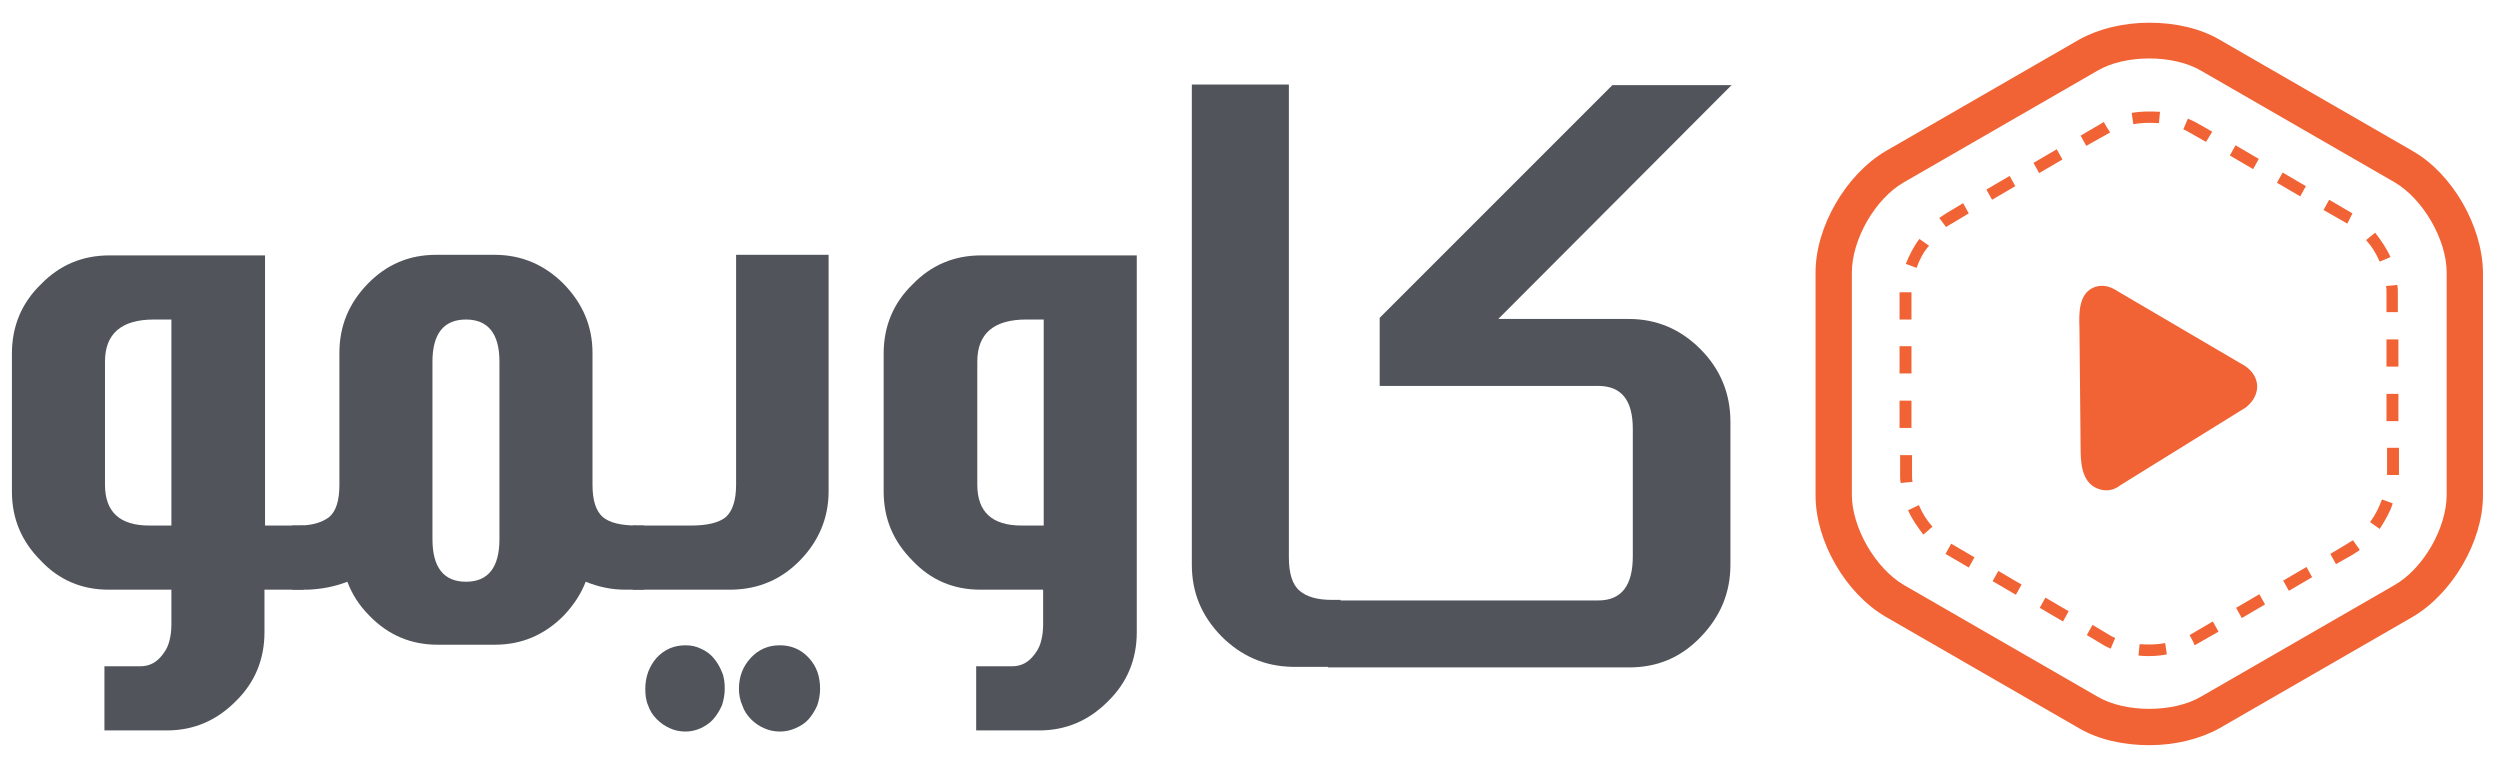
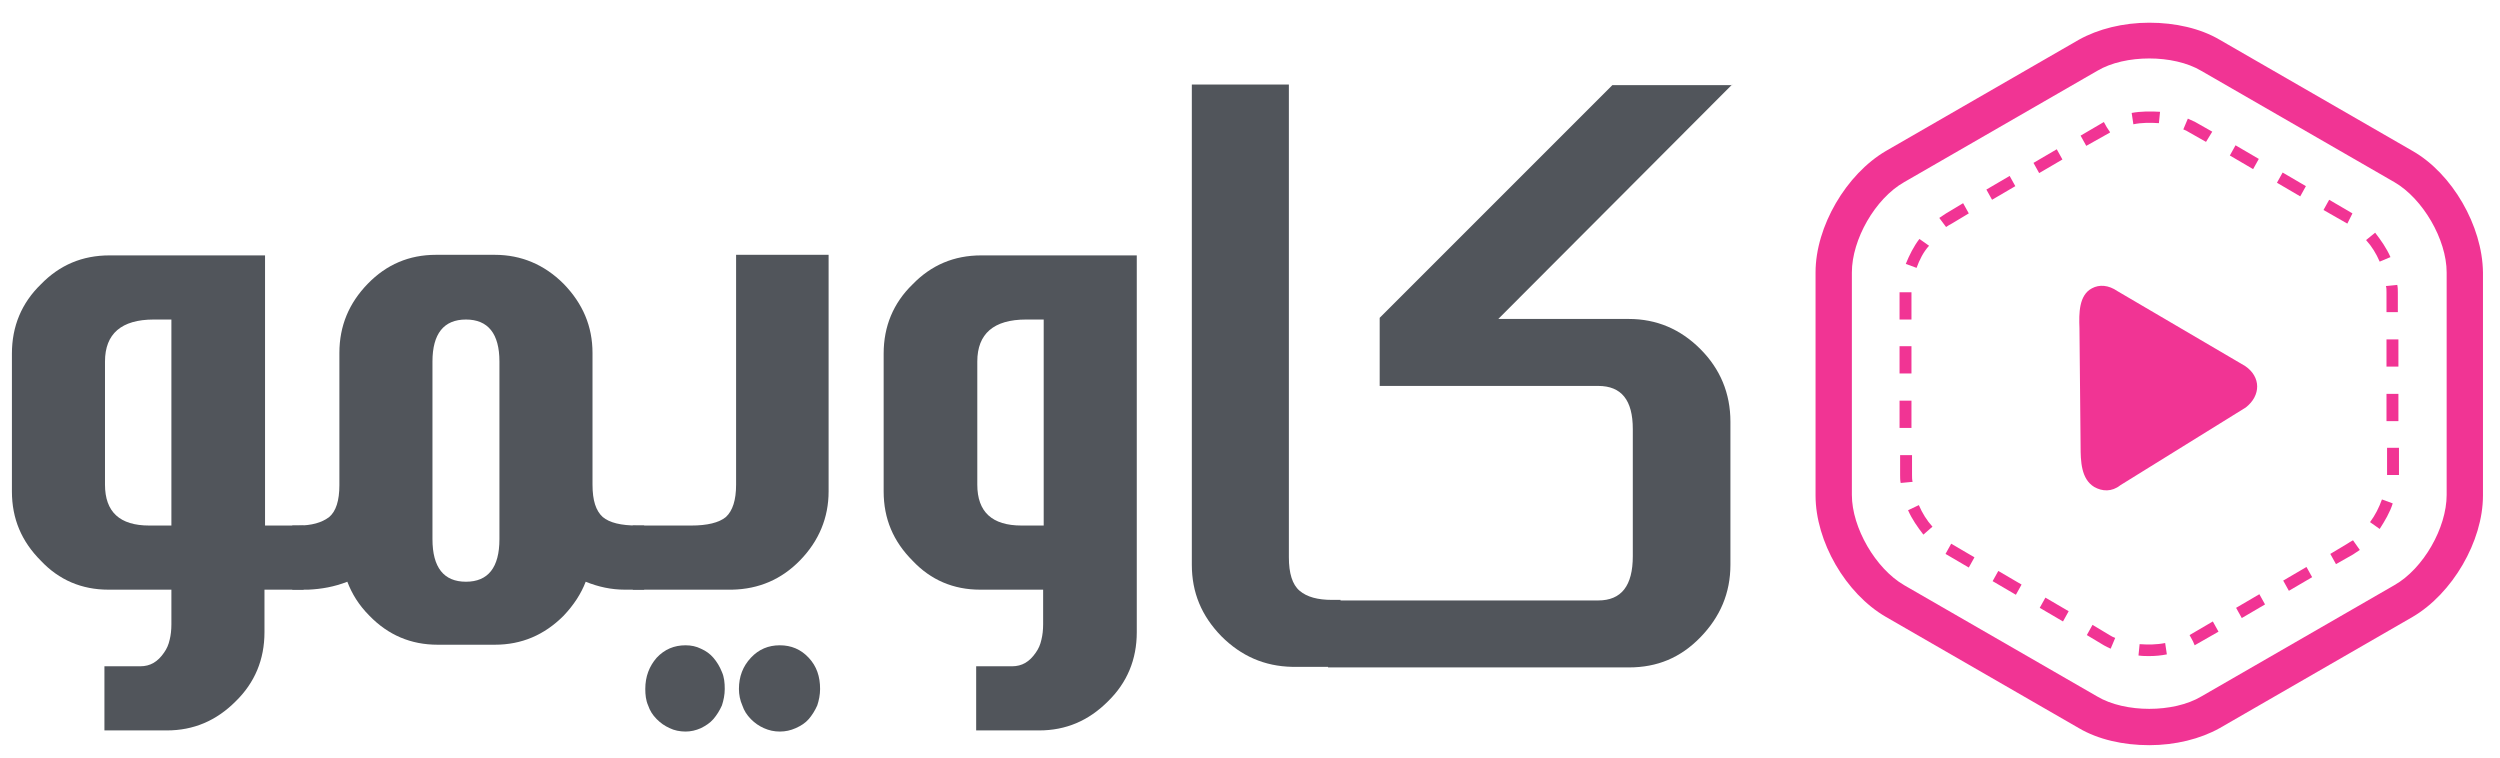
<svg xmlns="http://www.w3.org/2000/svg" version="1.1" id="Layer_1" x="0px" y="0px" width="440.5px" height="133.5px" viewBox="0 0 440.5 133.5" style="enable-background:new 0 0 440.5 133.5;" xml:space="preserve">
-   <path style="fill:#f16334" d="M425.1,26.6l-34-19.6c-3.4-2-7.8-3-12.4-3s-9,1.1-12.4,3l-34,19.6c-7,4.1-12.4,13.3-12.4,21.4v39.3  c0,8.1,5.3,17.3,12.4,21.4l34,19.6c3.4,2,7.8,3,12.4,3s9-1.1,12.4-3l34-19.6c7-4.1,12.4-13.3,12.4-21.4V48  C437.4,39.8,432.1,30.6,425.1,26.6z M431.1,87.2c0,5.8-4.1,13-9.2,15.9l-34,19.6c-2.5,1.5-5.9,2.2-9.2,2.2c-3.3,0-6.7-0.7-9.2-2.2  l-34-19.6c-5-2.9-9.2-10.1-9.2-15.9V48c0-5.8,4.1-13,9.2-15.9l34-19.6c2.5-1.5,5.9-2.2,9.2-2.2c3.3,0,6.7,0.7,9.2,2.2l34,19.6  c5,2.9,9.2,10.1,9.2,15.9V87.2z" />
-   <path style="fill:#f16334" d="M378.7,115.6c-0.6,0-1.2,0-1.9-0.1l0.2-2c1.5,0.1,3,0.1,4.5-0.2l0.3,2C380.8,115.5,379.8,115.6,378.7,115.6z M371.9,114.3  c-0.4-0.2-0.9-0.4-1.2-0.6l-3-1.8l1-1.8l3,1.8c0.3,0.2,0.7,0.4,1,0.5L371.9,114.3z M386.7,113.7l-0.3-0.7l-0.6-1.1l0,0v0l4.1-2.4  l1,1.8L386.7,113.7z M363.5,109.5l-4.1-2.4l1-1.8l4.1,2.4L363.5,109.5z M395,108.9l-1-1.8l4.1-2.4l1,1.8L395,108.9z M355.2,104.8  l-4.1-2.4l1-1.8l4.1,2.4L355.2,104.8z M403.3,104.1l-1-1.8l4.1-2.4l1,1.8L403.3,104.1z M346.9,100l-4.1-2.4l1-1.8l4.1,2.4L346.9,100  z M411.6,99.4l-1-1.8l3-1.8c0.3-0.2,0.6-0.4,1-0.6l1.2,1.7c-0.4,0.3-0.8,0.5-1.2,0.8L411.6,99.4z M338.9,94.2c-1-1.3-2-2.7-2.7-4.3  l1.9-0.9c0.6,1.4,1.4,2.7,2.4,3.8L338.9,94.2z M419.3,93.2l-1.7-1.2c0.9-1.2,1.6-2.6,2.1-4l1.9,0.7  C421.1,90.3,420.2,91.8,419.3,93.2z M334.9,85.1c-0.1-0.5-0.1-0.9-0.1-1.4v-3.5h2.1v3.5c0,0.4,0,0.8,0.1,1.2L334.9,85.1z   M420.6,83.7v-4.8h2.1v4.8L420.6,83.7z M336.8,75.4h-2.1v-4.8h2.1V75.4z M422.6,74.2h-2.1v-4.8h2.1V74.2z M336.8,65.8h-2.1v-4.8h2.1  V65.8z M422.6,64.6h-2.1v-4.8h2.1V64.6z M336.8,56.3h-2.1v-4.8l2.1,0V56.3z M422.6,55h-2.1v-3.5c0-0.4,0-0.8-0.1-1.1l2-0.2  c0.1,0.5,0.1,0.9,0.1,1.4V55z M337.7,47.2l-1.9-0.7c0.6-1.5,1.4-3.1,2.4-4.4l1.7,1.2C338.9,44.4,338.2,45.8,337.7,47.2z M419.3,46.1  c-0.6-1.4-1.4-2.7-2.4-3.8l1.6-1.3c1,1.3,2,2.7,2.7,4.3L419.3,46.1z M342.9,40l-1.2-1.6c0.4-0.3,0.8-0.5,1.2-0.8l3-1.8l1,1.8l-3,1.8  C343.5,39.6,343.2,39.8,342.9,40z M413.6,39.4l-4.2-2.4l1-1.8l4.1,2.4L413.6,39.4z M351,35.2l-1-1.8l4.1-2.4l1,1.8L351,35.2z   M405.3,34.6l-4.1-2.4l1-1.8l4.1,2.4L405.3,34.6z M359.3,30.5l-1-1.8l4.1-2.4l1,1.8L359.3,30.5z M397,29.8l-4.1-2.4l1-1.8L398,28  L397,29.8z M367.6,25.7l-1-1.8l4.1-2.4l0.5,0.9l0.6,0.9l-0.1,0.1l0,0l0,0L367.6,25.7z M388.7,25l-3-1.7c-0.3-0.2-0.7-0.4-1-0.5  l0.8-1.9c0.4,0.2,0.9,0.4,1.3,0.6l3,1.7L388.7,25z M375.9,21.9l-0.3-2c1.6-0.3,3.4-0.3,5-0.2l-0.2,2  C378.9,21.6,377.3,21.6,375.9,21.9z" />
-   <path style="fill:#f16334;fill-rule:evenodd;clip-rule:evenodd;" d="M395.6,64.5l-22.5-13.2c-1.6-1.1-3.2-1.2-4.5-0.5c-2.3,1.2-2.3,4.4-2.2,7  l0.2,20.8c0,2.7,0.1,5.8,2.4,7.2c1.4,0.8,3.1,0.9,4.6-0.3l22.1-13.7C398.4,69.7,398.4,66.4,395.6,64.5z" />
+   <path style="fill:#f13494" d="M425.1,26.6l-34-19.6c-3.4-2-7.8-3-12.4-3s-9,1.1-12.4,3l-34,19.6c-7,4.1-12.4,13.3-12.4,21.4v39.3  c0,8.1,5.3,17.3,12.4,21.4l34,19.6c3.4,2,7.8,3,12.4,3s9-1.1,12.4-3l34-19.6c7-4.1,12.4-13.3,12.4-21.4V48  C437.4,39.8,432.1,30.6,425.1,26.6z M431.1,87.2c0,5.8-4.1,13-9.2,15.9l-34,19.6c-2.5,1.5-5.9,2.2-9.2,2.2c-3.3,0-6.7-0.7-9.2-2.2  l-34-19.6c-5-2.9-9.2-10.1-9.2-15.9V48c0-5.8,4.1-13,9.2-15.9l34-19.6c2.5-1.5,5.9-2.2,9.2-2.2c3.3,0,6.7,0.7,9.2,2.2l34,19.6  c5,2.9,9.2,10.1,9.2,15.9V87.2z" />
+   <path style="fill:#f13494" d="M378.7,115.6c-0.6,0-1.2,0-1.9-0.1l0.2-2c1.5,0.1,3,0.1,4.5-0.2l0.3,2C380.8,115.5,379.8,115.6,378.7,115.6z M371.9,114.3  c-0.4-0.2-0.9-0.4-1.2-0.6l-3-1.8l1-1.8l3,1.8c0.3,0.2,0.7,0.4,1,0.5L371.9,114.3z M386.7,113.7l-0.3-0.7l-0.6-1.1l0,0v0l4.1-2.4  l1,1.8L386.7,113.7z M363.5,109.5l-4.1-2.4l1-1.8l4.1,2.4L363.5,109.5z M395,108.9l-1-1.8l4.1-2.4l1,1.8L395,108.9z M355.2,104.8  l-4.1-2.4l1-1.8l4.1,2.4L355.2,104.8z M403.3,104.1l-1-1.8l4.1-2.4l1,1.8L403.3,104.1z M346.9,100l-4.1-2.4l1-1.8l4.1,2.4L346.9,100  z M411.6,99.4l-1-1.8l3-1.8c0.3-0.2,0.6-0.4,1-0.6l1.2,1.7c-0.4,0.3-0.8,0.5-1.2,0.8L411.6,99.4z M338.9,94.2c-1-1.3-2-2.7-2.7-4.3  l1.9-0.9c0.6,1.4,1.4,2.7,2.4,3.8L338.9,94.2z M419.3,93.2l-1.7-1.2c0.9-1.2,1.6-2.6,2.1-4l1.9,0.7  C421.1,90.3,420.2,91.8,419.3,93.2z M334.9,85.1c-0.1-0.5-0.1-0.9-0.1-1.4v-3.5h2.1v3.5c0,0.4,0,0.8,0.1,1.2L334.9,85.1z   M420.6,83.7v-4.8h2.1v4.8L420.6,83.7z M336.8,75.4h-2.1v-4.8h2.1V75.4z M422.6,74.2h-2.1v-4.8h2.1V74.2z M336.8,65.8h-2.1v-4.8h2.1  V65.8z M422.6,64.6h-2.1v-4.8h2.1V64.6z M336.8,56.3h-2.1v-4.8l2.1,0V56.3z M422.6,55h-2.1v-3.5c0-0.4,0-0.8-0.1-1.1l2-0.2  c0.1,0.5,0.1,0.9,0.1,1.4V55z M337.7,47.2l-1.9-0.7c0.6-1.5,1.4-3.1,2.4-4.4l1.7,1.2C338.9,44.4,338.2,45.8,337.7,47.2z M419.3,46.1  c-0.6-1.4-1.4-2.7-2.4-3.8l1.6-1.3c1,1.3,2,2.7,2.7,4.3L419.3,46.1z M342.9,40l-1.2-1.6c0.4-0.3,0.8-0.5,1.2-0.8l3-1.8l1,1.8l-3,1.8  C343.5,39.6,343.2,39.8,342.9,40z M413.6,39.4l-4.2-2.4l1-1.8l4.1,2.4L413.6,39.4z M351,35.2l-1-1.8l4.1-2.4l1,1.8L351,35.2z   M405.3,34.6l-4.1-2.4l1-1.8l4.1,2.4L405.3,34.6z M359.3,30.5l-1-1.8l4.1-2.4l1,1.8L359.3,30.5z M397,29.8l-4.1-2.4l1-1.8L398,28  L397,29.8z M367.6,25.7l-1-1.8l4.1-2.4l0.5,0.9l0.6,0.9l-0.1,0.1l0,0l0,0L367.6,25.7z M388.7,25l-3-1.7c-0.3-0.2-0.7-0.4-1-0.5  l0.8-1.9c0.4,0.2,0.9,0.4,1.3,0.6l3,1.7L388.7,25z M375.9,21.9l-0.3-2c1.6-0.3,3.4-0.3,5-0.2l-0.2,2  C378.9,21.6,377.3,21.6,375.9,21.9z" />
+   <path style="fill:#f13494;fill-rule:evenodd;clip-rule:evenodd;" d="M395.6,64.5l-22.5-13.2c-1.6-1.1-3.2-1.2-4.5-0.5c-2.3,1.2-2.3,4.4-2.2,7  l0.2,20.8c0,2.7,0.1,5.8,2.4,7.2c1.4,0.8,3.1,0.9,4.6-0.3l22.1-13.7C398.4,69.7,398.4,66.4,395.6,64.5z" />
  <g>
    <path style="fill:#51555b" d="M46.6,92.6h6.9v11.3h-6.9v7.5c0,4.8-1.7,8.9-5.1,12.2c-3.4,3.4-7.4,5.1-12.1,5.1H18.4v-11.3h6.3c1.8,0,3.1-0.8,4.2-2.4   c0.5-0.7,0.8-1.4,1-2.3c0.2-0.8,0.3-1.7,0.3-2.7v-6.1H19.1c-4.7,0-8.7-1.7-11.9-5.1c-3.4-3.4-5.1-7.4-5.1-12.2V62.3   c0-4.8,1.7-8.9,5.1-12.2c3.3-3.4,7.3-5.1,12.1-5.1h27.4V92.6z M30.2,56.3h-3.1c-5.7,0-8.6,2.5-8.6,7.4v21.7c0,4.8,2.6,7.2,7.8,7.2   h3.9V56.3z" />
    <path style="fill:#51555b" d="M106.2,91.1c1.2,1,3.2,1.5,6.1,1.5h1.2v11.3h-3.4c-2.4,0-4.7-0.5-6.9-1.4c-0.8,2.1-2.1,4.1-3.9,6   c-3.4,3.4-7.4,5.1-12.1,5.1H77.1c-4.7,0-8.7-1.7-12-5.1c-1.9-1.9-3.1-3.9-3.9-6c-2.3,0.9-4.6,1.3-6.9,1.4h-2.8V92.6h1   c2.4,0,4.2-0.5,5.5-1.5c1.2-1,1.8-2.9,1.8-5.6V62.2c0-4.8,1.7-8.8,5-12.2c3.3-3.4,7.3-5.1,12-5.1h10.4c4.6,0,8.7,1.7,12.1,5.1   c3.4,3.5,5.1,7.5,5.1,12.2v23.2C104.4,88.2,105,90,106.2,91.1z M88,63.7c0-4.9-2-7.4-5.9-7.4s-5.9,2.5-5.9,7.4v31.3   c0,5,2,7.5,5.9,7.5s5.9-2.5,5.9-7.5V63.7z" />
    <path style="fill:#51555b" d="M146,44.9v41.7c0,4.6-1.7,8.7-5,12.1c-3.3,3.4-7.3,5.1-12,5.2h-17.5V92.6h10.3c2.8,0,4.9-0.5,6.1-1.5   c1.2-1.1,1.8-3,1.8-5.7V44.9H146z M120.8,113.7c1,0,1.9,0.2,2.7,0.6c0.9,0.4,1.6,0.9,2.2,1.6c0.6,0.7,1.1,1.5,1.5,2.5   c0.4,0.9,0.5,1.9,0.5,3c0,1-0.2,2-0.5,2.9c-0.4,0.9-0.9,1.7-1.5,2.4c-0.6,0.7-1.4,1.2-2.2,1.6c-0.9,0.4-1.8,0.6-2.7,0.6   c-1,0-2-0.2-2.8-0.6c-0.9-0.4-1.6-0.9-2.3-1.6c-0.7-0.7-1.2-1.5-1.5-2.4c-0.4-0.9-0.5-1.9-0.5-2.9c0-2.2,0.7-4,2-5.5   C117.1,114.4,118.8,113.7,120.8,113.7z M130.2,121.4c0-2.2,0.7-4,2.1-5.5c1.4-1.5,3.1-2.2,5.1-2.2c2,0,3.7,0.7,5.1,2.2   c1.4,1.5,2,3.3,2,5.5c0,1-0.2,2-0.5,2.9c-0.4,0.9-0.9,1.7-1.5,2.4c-0.6,0.7-1.4,1.2-2.3,1.6c-0.9,0.4-1.8,0.6-2.8,0.6   s-1.9-0.2-2.8-0.6c-0.9-0.4-1.6-0.9-2.3-1.6c-0.7-0.7-1.2-1.5-1.5-2.4C130.4,123.4,130.2,122.4,130.2,121.4z" />
    <path style="fill:#51555b" d="M200.3,111.4c0,4.8-1.7,8.9-5.1,12.2c-3.4,3.4-7.4,5.1-12.1,5.1h-11.1v-11.3h6.3c1.8,0,3.1-0.8,4.2-2.4   c0.5-0.7,0.8-1.4,1-2.3c0.2-0.8,0.3-1.7,0.3-2.7v-6.1h-11.1c-4.7,0-8.7-1.7-11.9-5.1c-3.4-3.4-5.1-7.4-5.1-12.2V62.3   c0-4.8,1.7-8.9,5.1-12.2c3.3-3.4,7.3-5.1,12.1-5.1h27.4V111.4z M183.9,56.3h-3.1c-5.7,0-8.6,2.5-8.6,7.4v21.7   c0,4.8,2.6,7.2,7.8,7.2h3.9V56.3z" />
    <path style="fill:#51555b" d="M227.1,14.9v83.3c0,2.8,0.6,4.8,1.9,5.9c1.3,1.1,3.2,1.6,5.7,1.6h1.5v11.8h-8.5c-4.9-0.1-9-1.9-12.5-5.4   c-3.5-3.6-5.2-7.7-5.2-12.6V14.9H227.1z" />
    <path style="fill:#51555b" d="M305.2,14.9L264,56.2H287c4.9,0,9.1,1.8,12.6,5.3c3.5,3.5,5.3,7.8,5.3,12.8v25.2c0,5-1.8,9.2-5.3,12.8   c-3.5,3.6-7.6,5.3-12.6,5.3h-53v-11.8h47.6c4.1,0,6.1-2.6,6.1-7.8V75.6c0-5.1-2-7.6-6.1-7.6h-38.5v-12l41-41H305.2z" />
  </g>
</svg>
